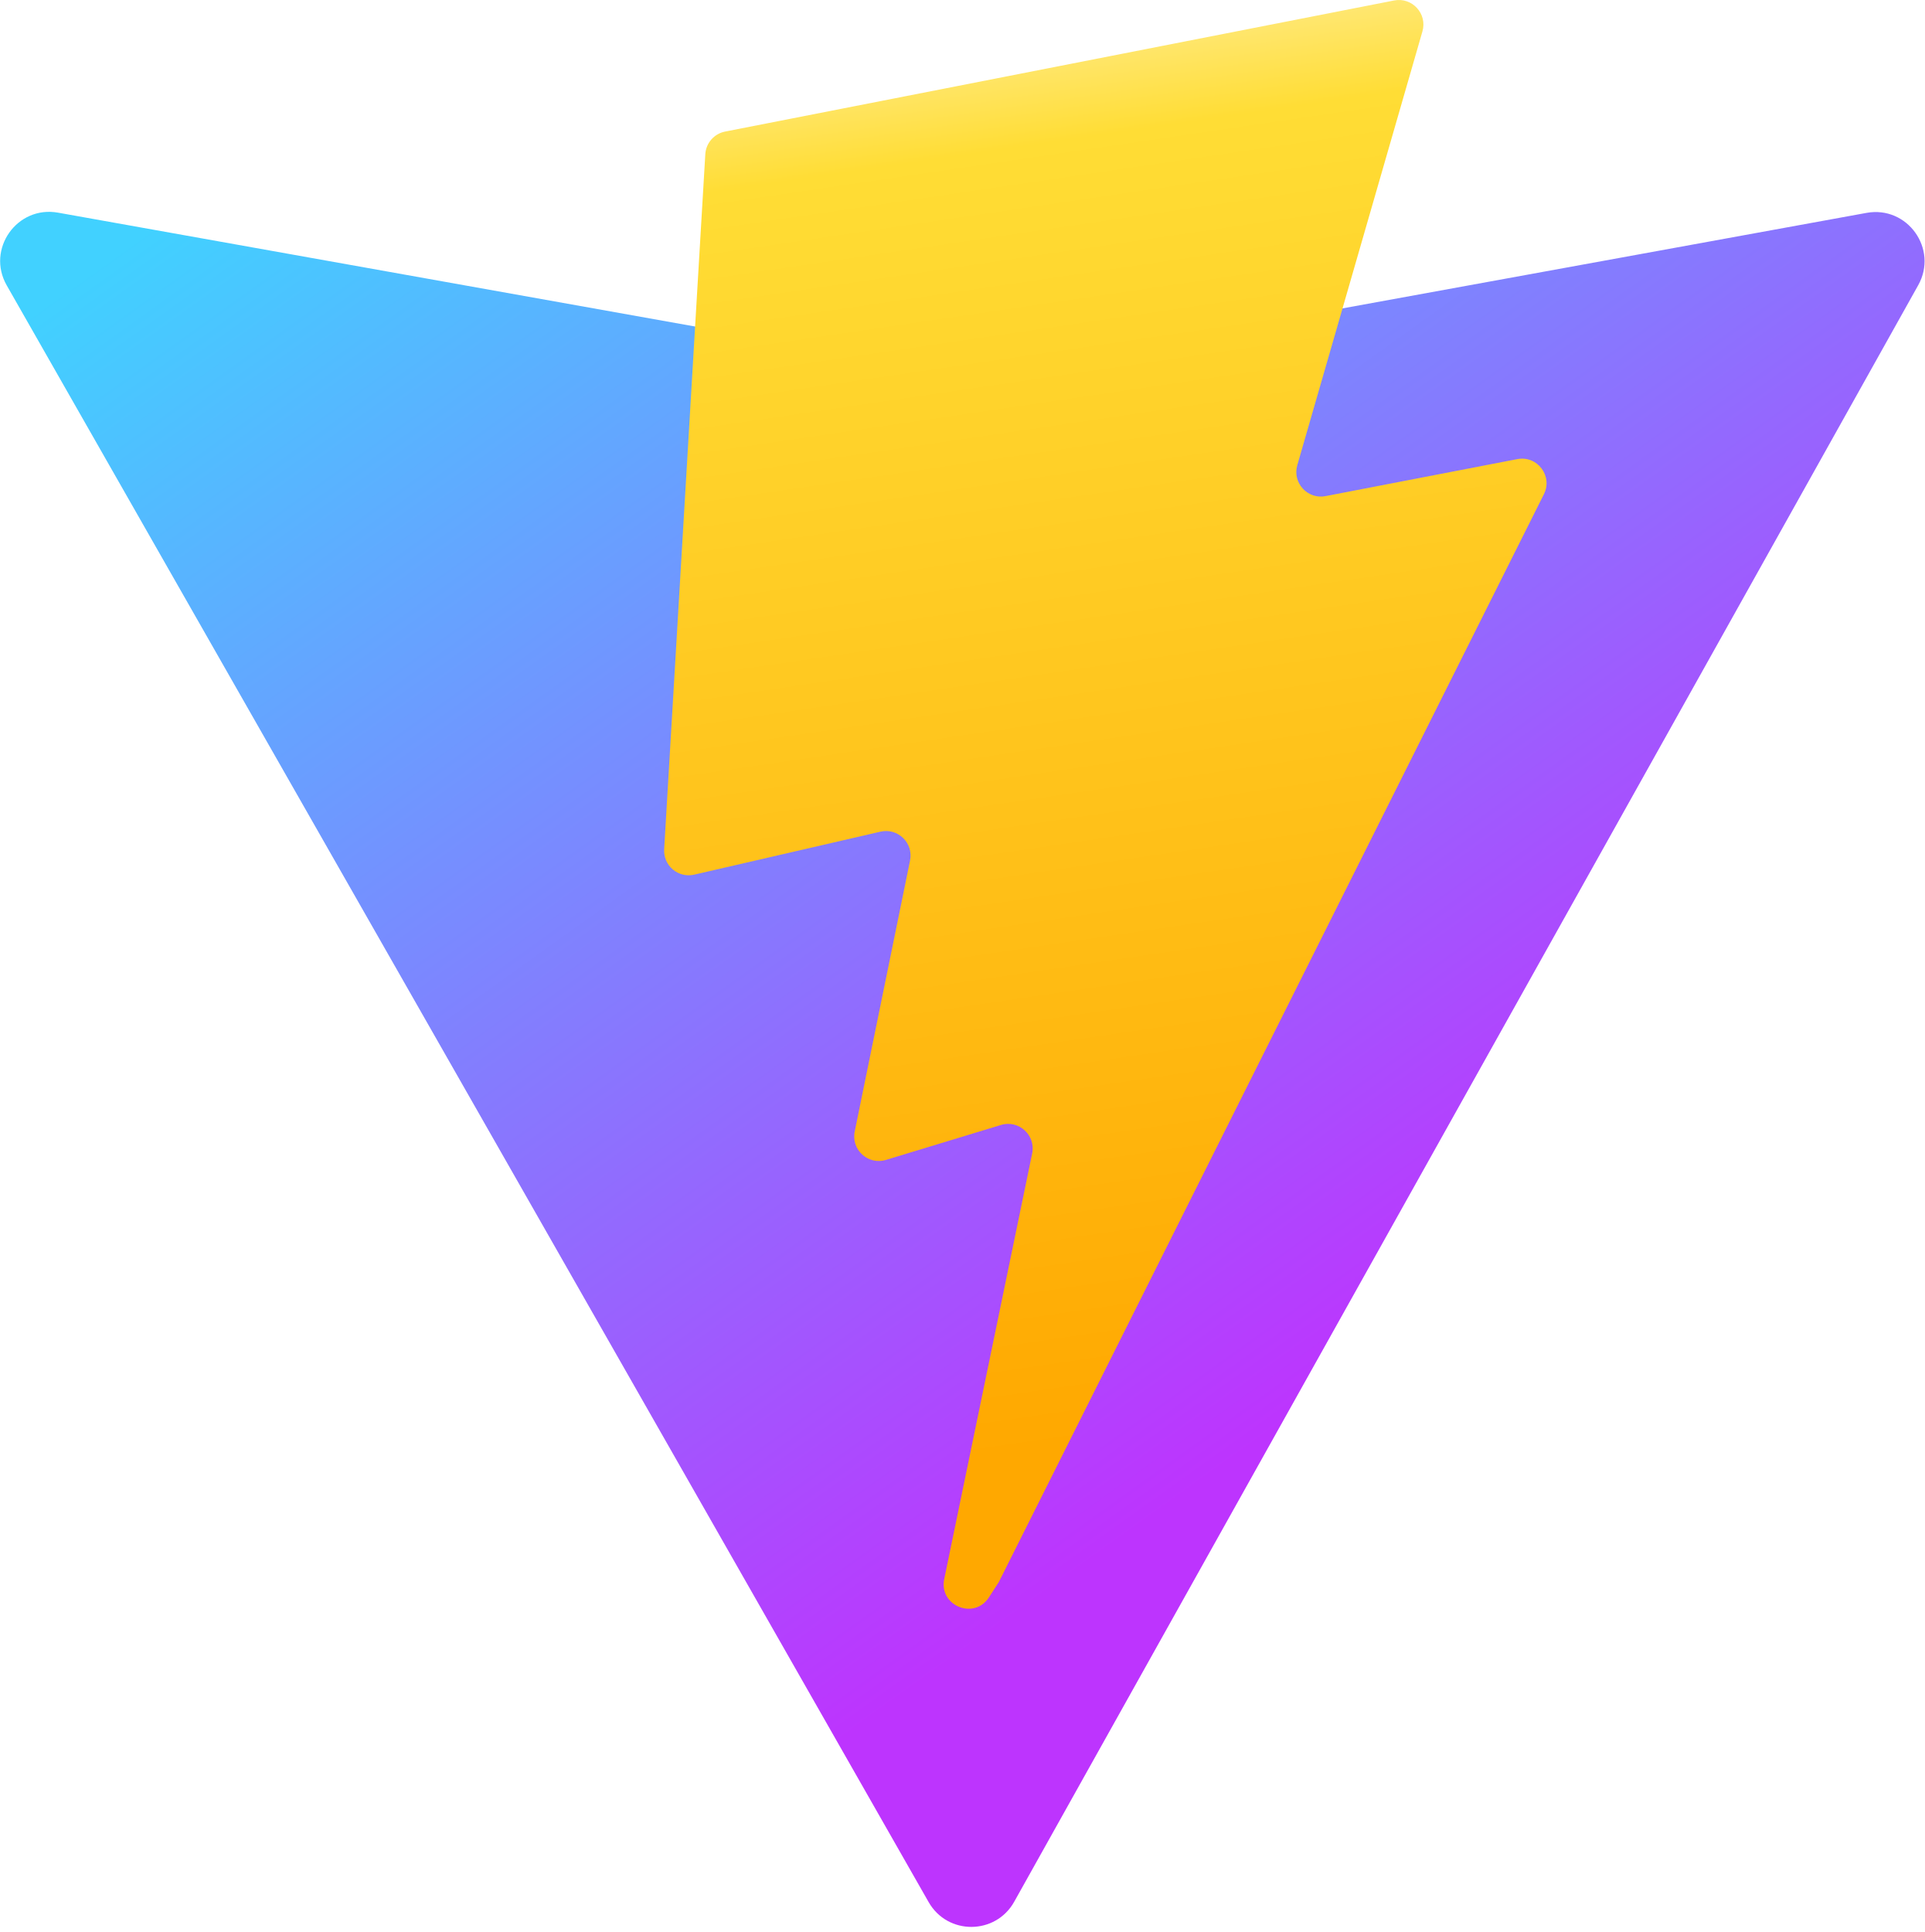
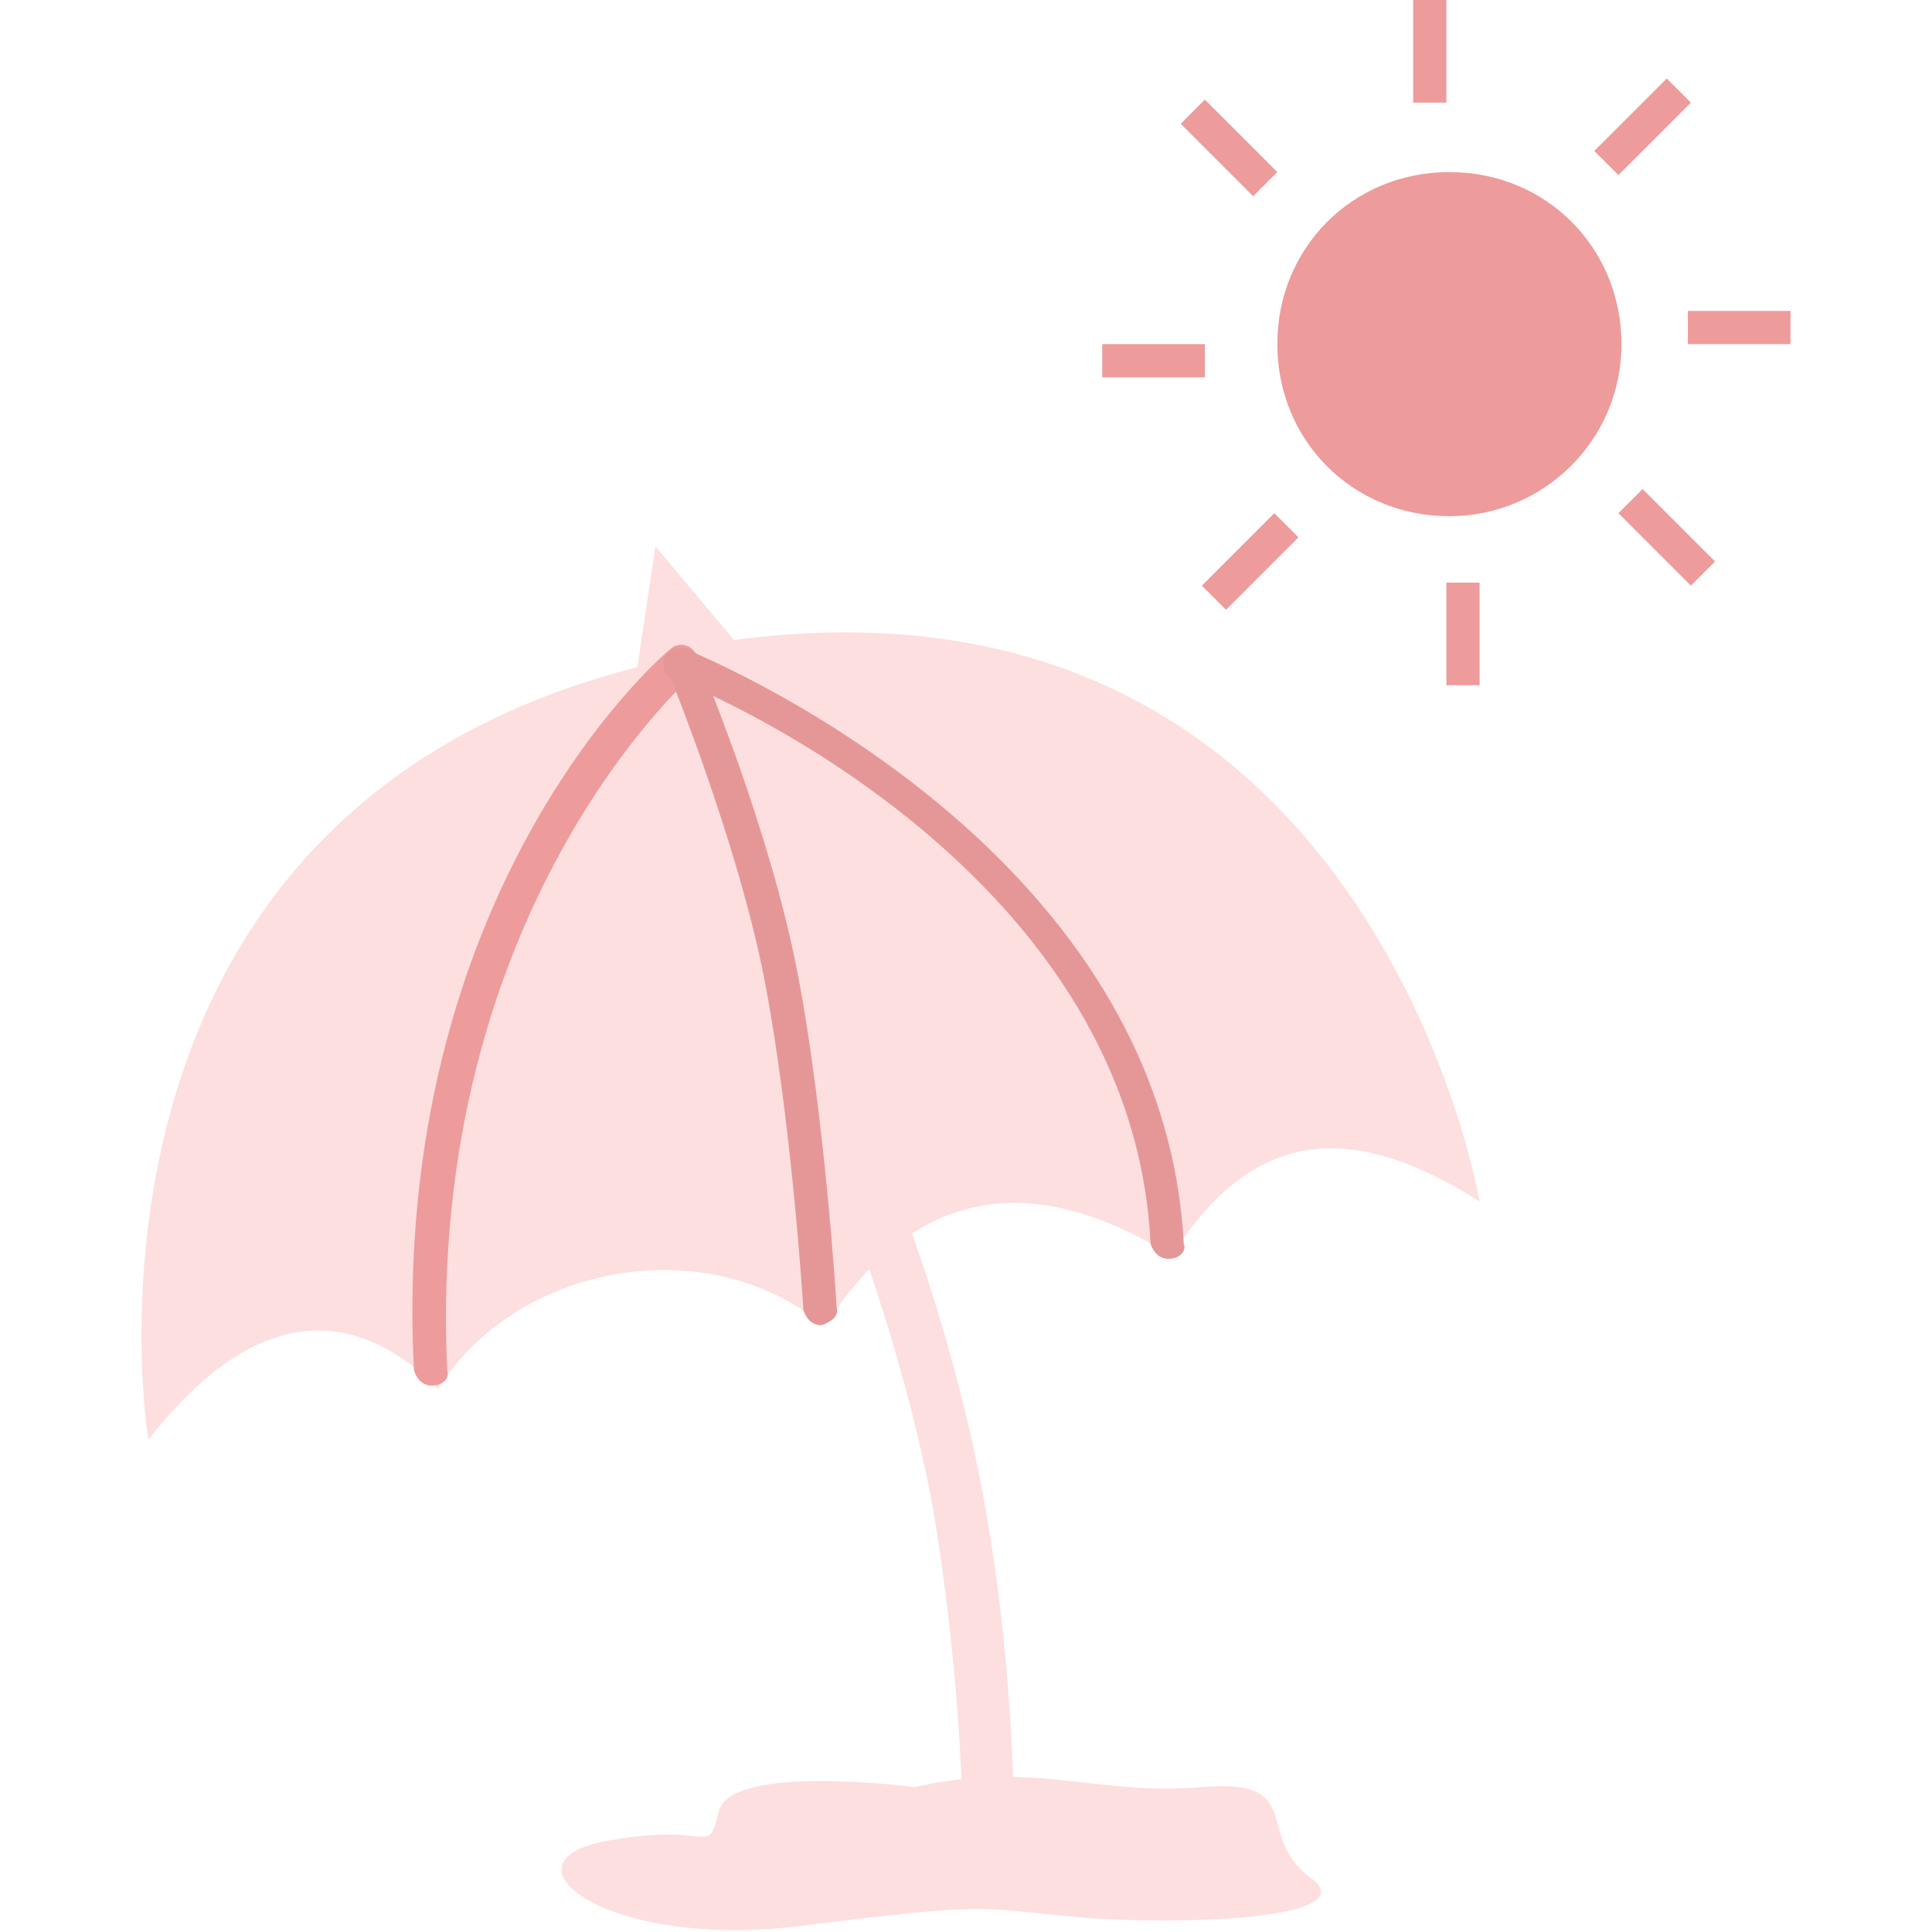
- <svg xmlns="http://www.w3.org/2000/svg" aria-hidden="true" role="img" class="iconify iconify--logos" width="31.88" height="32" preserveAspectRatio="xMidYMid meet" viewBox="0 0 256 257">
-   <defs>
-     <linearGradient id="IconifyId1813088fe1fbc01fb466" x1="-.828%" x2="57.636%" y1="7.652%" y2="78.411%">
-       <stop offset="0%" stop-color="#41D1FF" />
-       <stop offset="100%" stop-color="#BD34FE" />
-     </linearGradient>
-     <linearGradient id="IconifyId1813088fe1fbc01fb467" x1="43.376%" x2="50.316%" y1="2.242%" y2="89.03%">
-       <stop offset="0%" stop-color="#FFEA83" />
-       <stop offset="8.333%" stop-color="#FFDD35" />
-       <stop offset="100%" stop-color="#FFA800" />
-     </linearGradient>
-   </defs>
-   <path fill="url(#IconifyId1813088fe1fbc01fb466)" d="M255.153 37.938L134.897 252.976c-2.483 4.44-8.862 4.466-11.382.048L.875 37.958c-2.746-4.814 1.371-10.646 6.827-9.67l120.385 21.517a6.537 6.537 0 0 0 2.322-.004l117.867-21.483c5.438-.991 9.574 4.796 6.877 9.62Z" />
-   <path fill="url(#IconifyId1813088fe1fbc01fb467)" d="M185.432.063L96.44 17.501a3.268 3.268 0 0 0-2.634 3.014l-5.474 92.456a3.268 3.268 0 0 0 3.997 3.378l24.777-5.718c2.318-.535 4.413 1.507 3.936 3.838l-7.361 36.047c-.495 2.426 1.782 4.5 4.151 3.78l15.304-4.649c2.372-.72 4.652 1.36 4.15 3.788l-11.698 56.621c-.732 3.542 3.979 5.473 5.943 2.437l1.313-2.028l72.516-144.72c1.215-2.423-.88-5.186-3.54-4.672l-25.505 4.922c-2.396.462-4.435-1.77-3.759-4.114l16.646-57.705c.677-2.35-1.37-4.583-3.769-4.113Z" />
+ <svg xmlns="http://www.w3.org/2000/svg" class="svg-icon" style="width: 1em; height: 1em;vertical-align: middle;fill: currentColor;overflow: hidden;" viewBox="0 0 1024 1024" version="1.1">
+   <path d="M485.005 947.2s-97.6-12.8-104 12.8c-6.4 25.6-3.2 4.8-60.8 16s1.6 57.6 104 44.8 92.8-9.6 145.6-4.8 155.2 1.6 124.8-20.8-1.6-52.8-57.6-48-89.6-14.4-152 0zM389.005 339.2c337.6-44.8 395.2 297.6 395.2 297.6-70.4-44.8-121.6-36.8-163.2 28.8-72-44.8-132.8-36.8-179.2 30.4l-9.6 3.2c-60.8-46.4-158.4-28.8-200 36.8C187.405 691.2 134.605 691.2 78.605 763.2c0 0-54.4-329.6 259.2-409.6l9.6-64 41.6 49.6z" fill="#FDDFDF" />
+   <path d="M229.005 734.4c-4.8 0-8-3.2-9.6-8-12.8-252.8 129.6-377.6 136-382.4 3.2-3.2 9.6-3.2 12.8 1.6 3.2 3.2 3.2 9.6-1.6 12.8-1.6 1.6-140.8 124.8-129.6 368 1.6 4.8-3.2 8-8 8z" fill="#EE9B9B" />
+   <path d="M619.405 667.2c-4.8 0-8-3.2-9.6-8-9.6-203.2-249.6-299.2-252.8-299.2-4.8-1.6-6.4-6.4-4.8-11.2 1.6-4.8 6.4-6.4 11.2-4.8 3.2 1.6 252.8 100.8 264 315.2 1.6 3.2-1.6 8-8 8z" fill="#E59797" />
+   <path d="M523.405 998.4c-8 0-12.8-6.4-12.8-12.8 0-60.8-6.4-128-16-185.6-16-86.4-46.4-161.6-46.4-161.6-3.2-6.4 0-14.4 8-17.6 6.4-3.2 14.4 0 17.6 8 1.6 3.2 32 78.4 48 168 11.2 60.8 16 128 16 190.4-1.6 4.8-8 11.2-14.4 11.2z" fill="#FDDFDF" />
+   <path d="M435.405 702.4c-4.8 0-8-3.2-9.6-8 0-1.6-6.4-102.4-20.8-176s-51.2-163.2-51.2-163.2c-1.6-4.8 0-9.6 4.8-11.2 4.8-1.6 9.6 0 11.2 4.8 1.6 3.2 38.4 91.2 52.8 166.4 14.4 73.6 20.8 176 20.8 177.6 1.6 4.8-3.2 8-8 9.6z" fill="#E59797" />
+   <path d="M749.005 0h17.6v54.4h-17.6V0zM883.405 41.6l12.8 12.8-38.4 38.4-12.8-12.8 38.4-38.4zM949.005 164.8v17.6h-54.4v-17.6h54.4zM909.005 297.6l-12.8 12.8-38.4-38.4 12.8-12.8 38.4 38.4zM784.205 363.2h-17.6v-54.4h17.6v54.4zM649.805 323.2l-12.8-12.8 38.4-38.4 12.8 12.8-38.4 38.4zM584.205 200v-17.6h54.4v17.6h-54.4zM625.805 65.6l12.8-12.8 38.4 38.4-12.8 12.8-38.4-38.4zM768.205 91.2c51.2 0 91.2 40 91.2 91.2s-41.6 91.2-91.2 91.2c-51.2 0-91.2-40-91.2-91.2s40-91.2 91.2-91.2z" fill="#EE9B9B" />
</svg>
